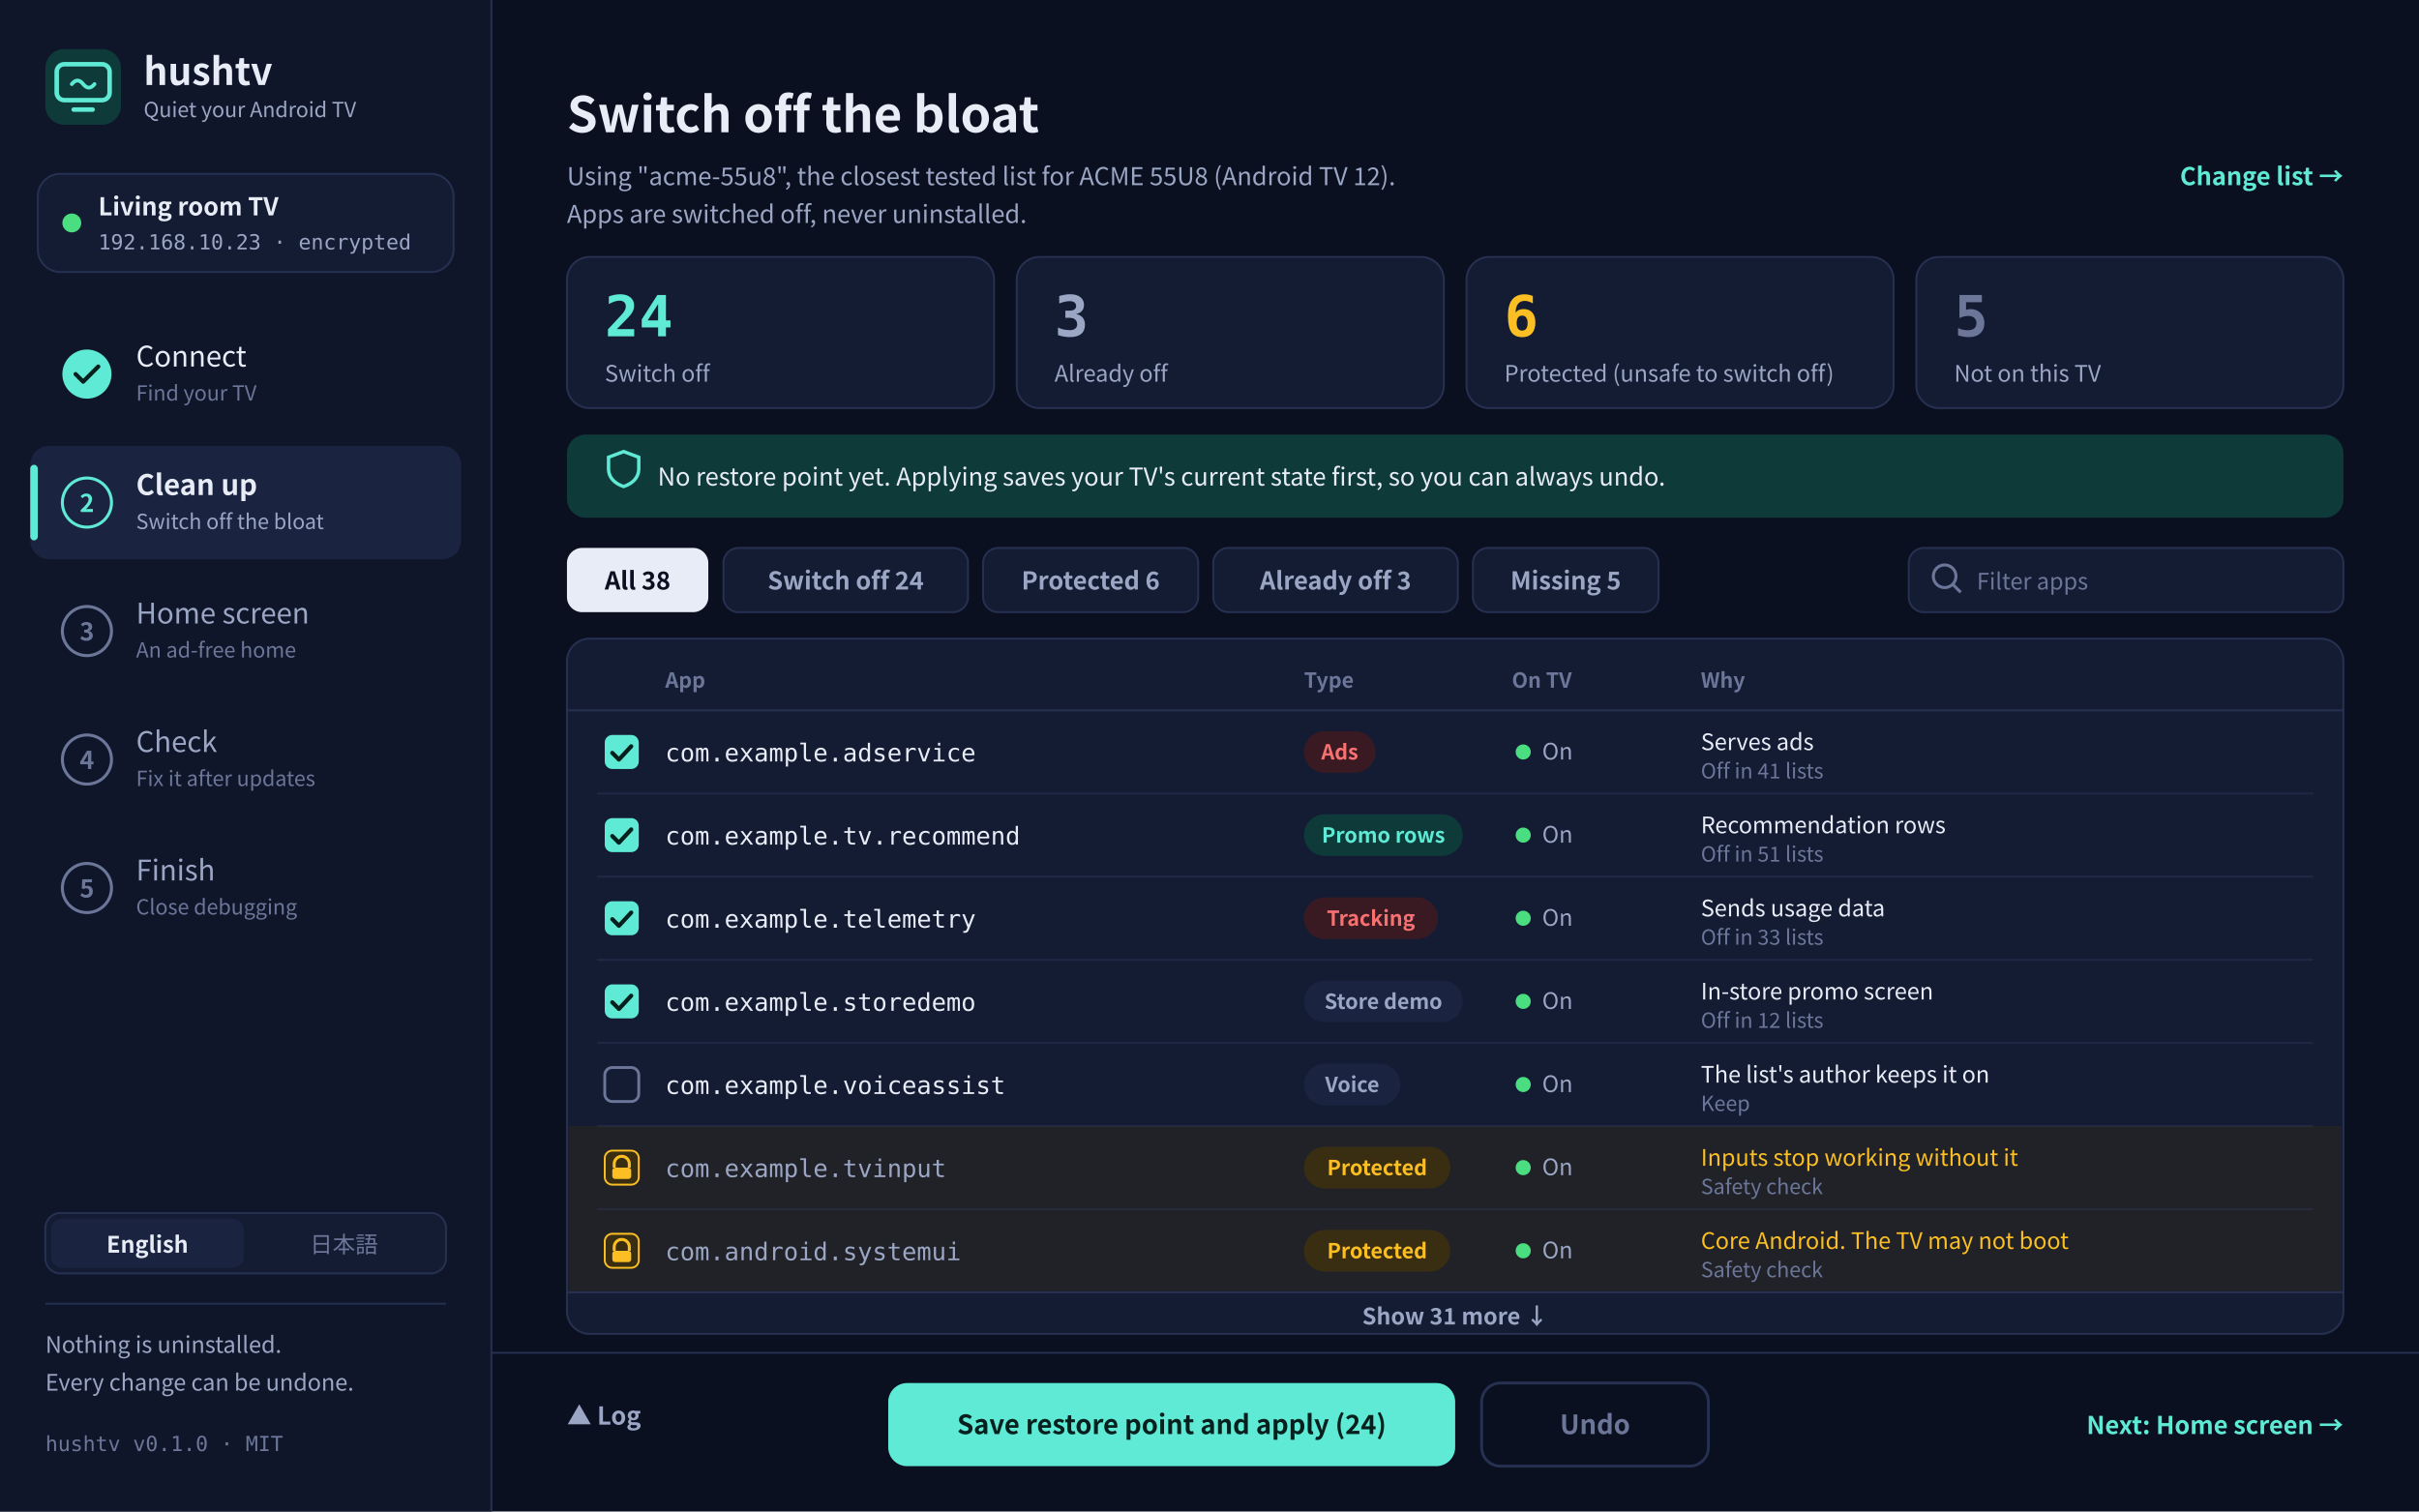
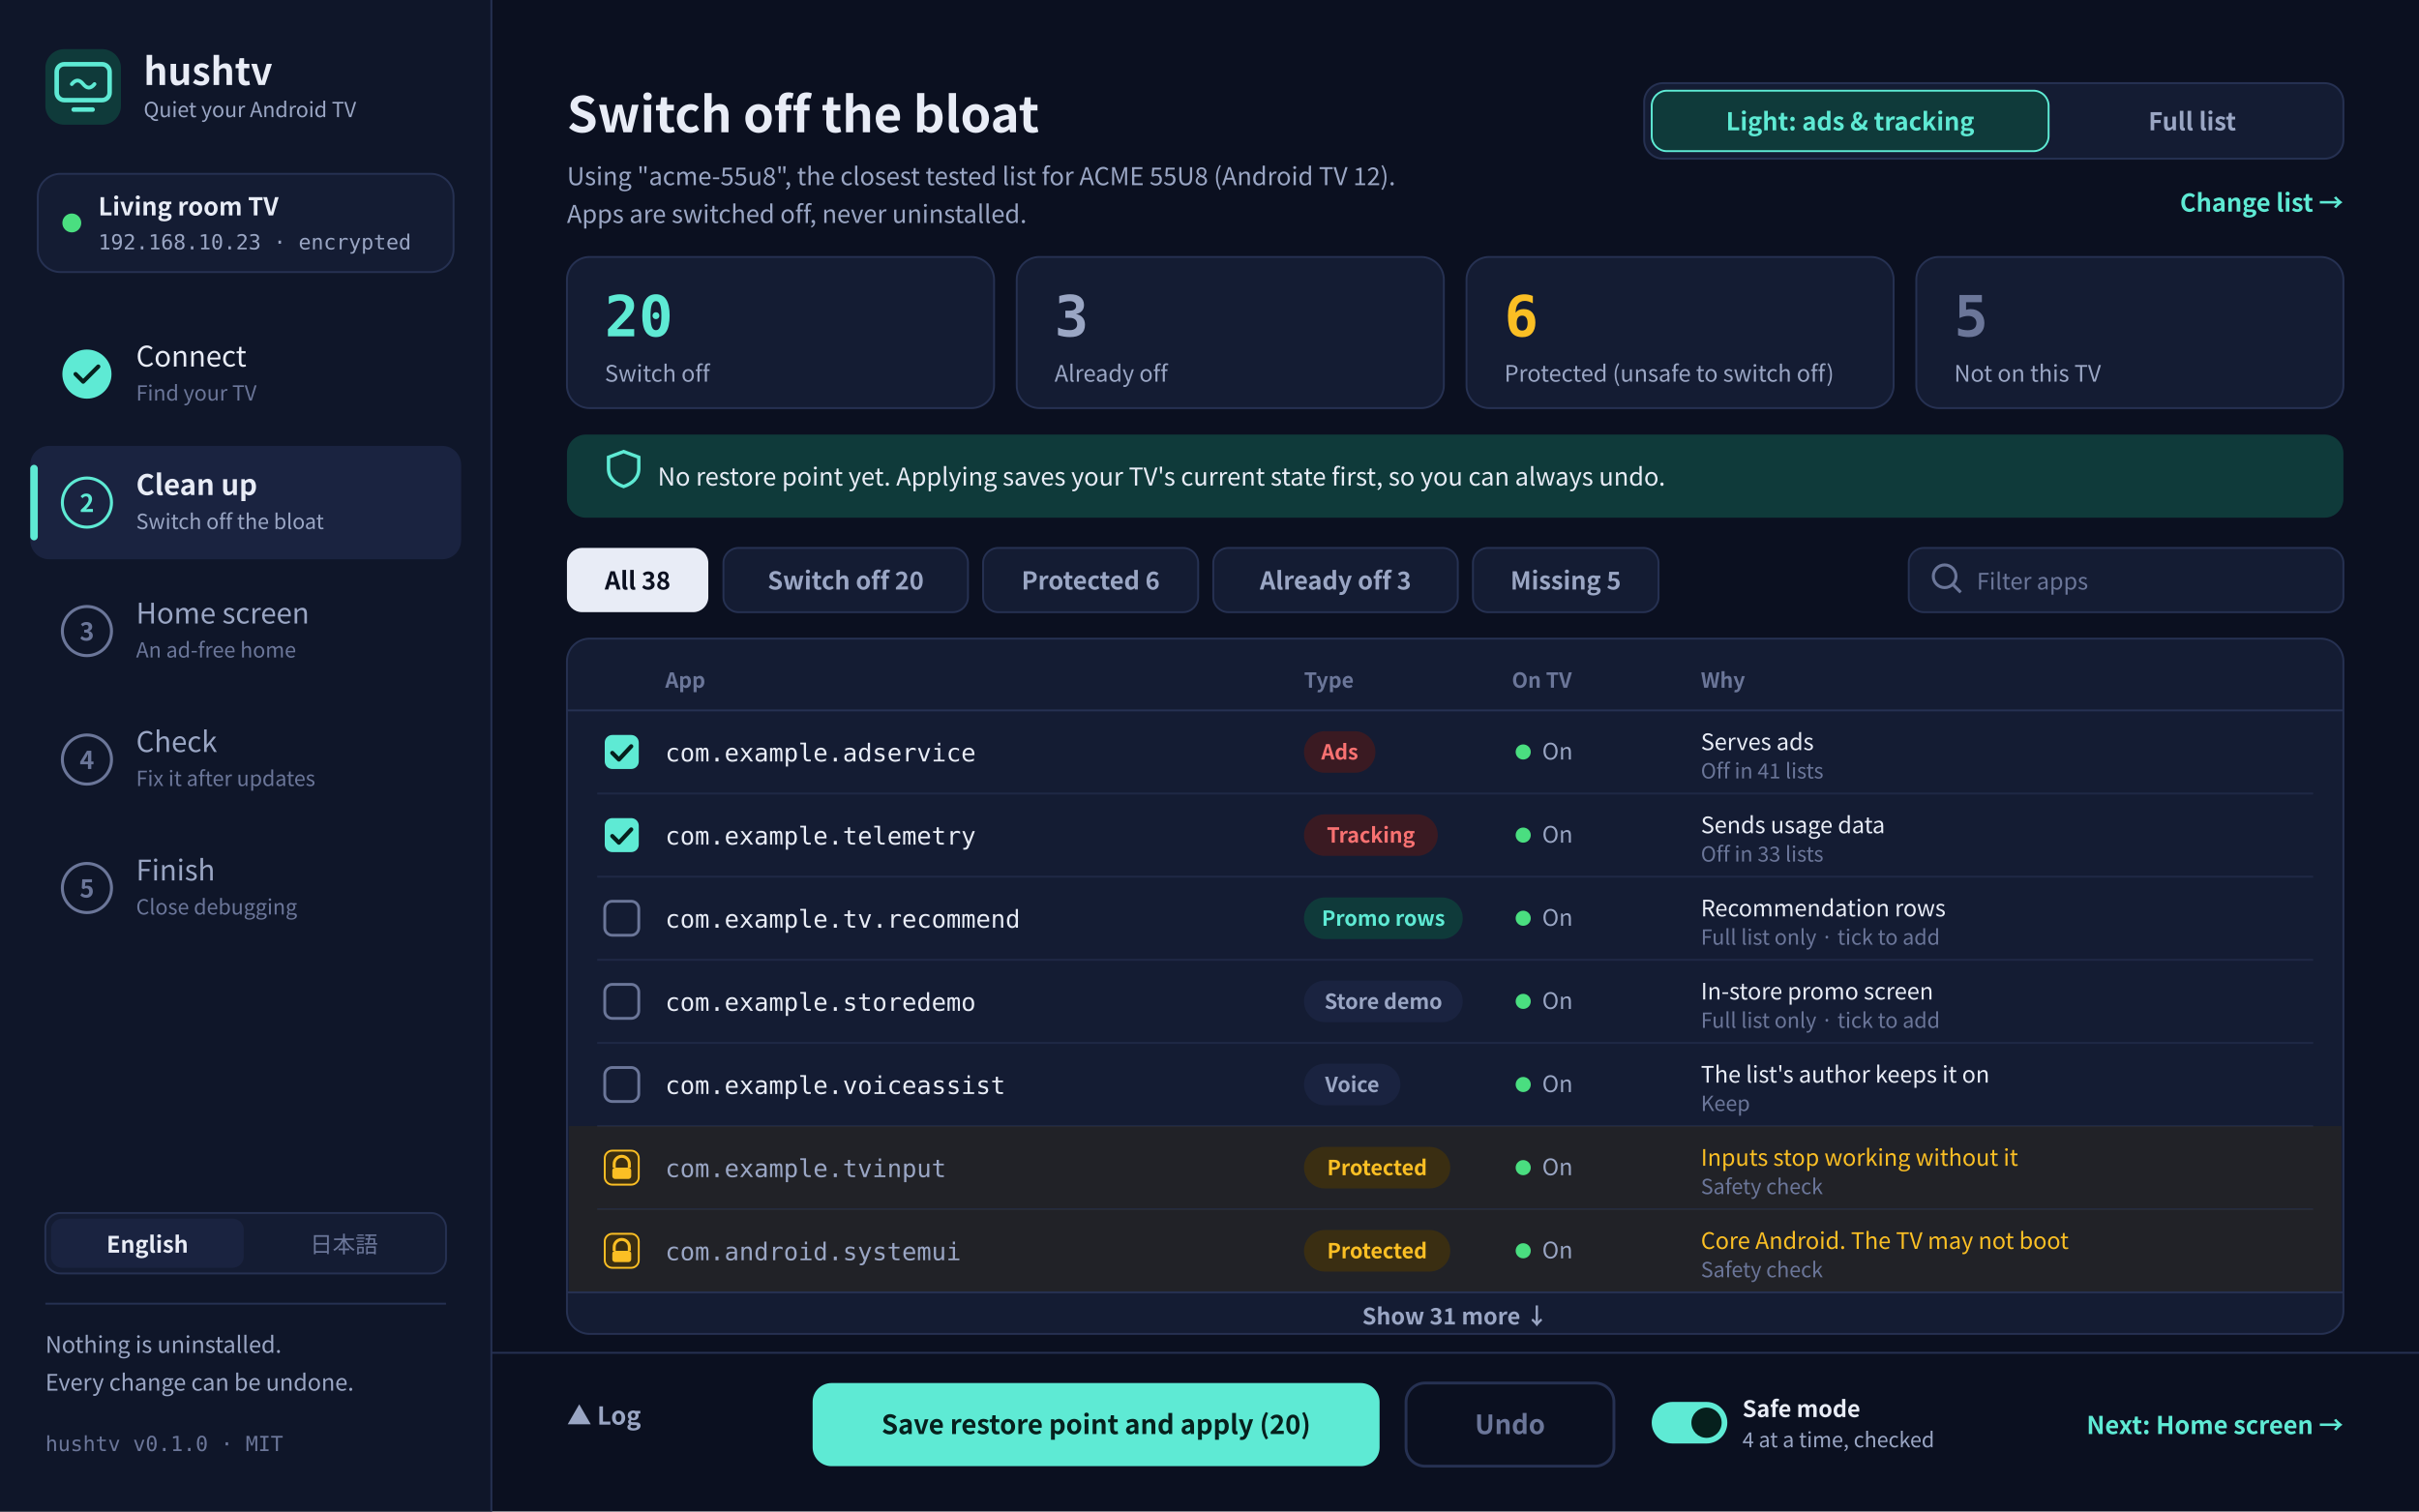
<svg xmlns="http://www.w3.org/2000/svg" width="1280" height="800" viewBox="0 0 1280 800">
  <rect width="1280" height="800" fill="#0B1020" />
  <rect x="0" y="0" width="260" height="800" rx="0" fill="#0F1629" opacity="1" />
  <line x1="260" y1="0" x2="260" y2="800" stroke="#263152" />
  <rect x="24" y="26" width="40" height="40" rx="10" fill="#0F3A3A" opacity="1" />
  <g transform="translate(30,34) scale(1.0)">
    <rect x="0" y="0" width="28" height="19" rx="4" fill="none" stroke="#5EEAD4" stroke-width="2.4" />
    <path d="M9 24h10" stroke="#5EEAD4" stroke-width="2.4" stroke-linecap="round" />
    <path d="M8 10.5c2-2.5 4-2.5 6 0s4 2.5 6 0" stroke="#5EEAD4" stroke-width="2" fill="none" stroke-linecap="round" />
  </g>
  <text x="76" y="45" font-family="'Noto Sans JP','Noto Sans CJK JP','Hiragino Sans','Yu Gothic UI',sans-serif" font-size="20" font-weight="700" fill="#E8ECF6" text-anchor="start" opacity="1">hushtv</text>
  <text x="76" y="62" font-family="'Noto Sans JP','Noto Sans CJK JP','Hiragino Sans','Yu Gothic UI',sans-serif" font-size="11" font-weight="400" fill="#9AA6C4" text-anchor="start" opacity="1">Quiet your Android TV</text>
  <rect x="20" y="92" width="220" height="52" rx="12" fill="#141C33" stroke="#263152" stroke-width="1" opacity="1" />
  <circle cx="38" cy="118" r="5" fill="#4ADE80" />
  <text x="52" y="114" font-family="'Noto Sans JP','Noto Sans CJK JP','Hiragino Sans','Yu Gothic UI',sans-serif" font-size="13" font-weight="600" fill="#E8ECF6" text-anchor="start" opacity="1">Living room TV</text>
  <text x="52" y="132" font-family="'JetBrains Mono','SFMono-Regular',Consolas,monospace" font-size="11" font-weight="400" fill="#9AA6C4" text-anchor="start" opacity="1">192.168.10.23 · encrypted</text>
  <circle cx="46" cy="198" r="13" fill="#5EEAD4" />
  <path d="M40 198l4 4 8-8" stroke="#06201D" stroke-width="2.2" fill="none" stroke-linecap="round" stroke-linejoin="round" />
  <text x="72" y="194" font-family="'Noto Sans JP','Noto Sans CJK JP','Hiragino Sans','Yu Gothic UI',sans-serif" font-size="15" font-weight="500" fill="#E8ECF6" text-anchor="start" opacity="1">Connect</text>
  <text x="72" y="212" font-family="'Noto Sans JP','Noto Sans CJK JP','Hiragino Sans','Yu Gothic UI',sans-serif" font-size="11" font-weight="400" fill="#6B7699" text-anchor="start" opacity="1">Find your TV</text>
  <rect x="16" y="236" width="228" height="60" rx="10" fill="#1A2340" opacity="1" />
  <rect x="16" y="246" width="4" height="40" rx="2" fill="#5EEAD4" opacity="1" />
  <circle cx="46" cy="266" r="13" fill="none" stroke="#5EEAD4" stroke-width="1.6" />
  <text x="46" y="271" font-family="'Noto Sans JP','Noto Sans CJK JP','Hiragino Sans','Yu Gothic UI',sans-serif" font-size="13" font-weight="700" fill="#5EEAD4" text-anchor="middle" opacity="1">2</text>
  <text x="72" y="262" font-family="'Noto Sans JP','Noto Sans CJK JP','Hiragino Sans','Yu Gothic UI',sans-serif" font-size="15" font-weight="700" fill="#E8ECF6" text-anchor="start" opacity="1">Clean up</text>
  <text x="72" y="280" font-family="'Noto Sans JP','Noto Sans CJK JP','Hiragino Sans','Yu Gothic UI',sans-serif" font-size="11" font-weight="400" fill="#9AA6C4" text-anchor="start" opacity="1">Switch off the bloat</text>
  <circle cx="46" cy="334" r="13" fill="none" stroke="#6B7699" stroke-width="1.6" />
  <text x="46" y="339" font-family="'Noto Sans JP','Noto Sans CJK JP','Hiragino Sans','Yu Gothic UI',sans-serif" font-size="13" font-weight="700" fill="#6B7699" text-anchor="middle" opacity="1">3</text>
  <text x="72" y="330" font-family="'Noto Sans JP','Noto Sans CJK JP','Hiragino Sans','Yu Gothic UI',sans-serif" font-size="15" font-weight="500" fill="#9AA6C4" text-anchor="start" opacity="1">Home screen</text>
  <text x="72" y="348" font-family="'Noto Sans JP','Noto Sans CJK JP','Hiragino Sans','Yu Gothic UI',sans-serif" font-size="11" font-weight="400" fill="#6B7699" text-anchor="start" opacity="1">An ad-free home</text>
  <circle cx="46" cy="402" r="13" fill="none" stroke="#6B7699" stroke-width="1.6" />
  <text x="46" y="407" font-family="'Noto Sans JP','Noto Sans CJK JP','Hiragino Sans','Yu Gothic UI',sans-serif" font-size="13" font-weight="700" fill="#6B7699" text-anchor="middle" opacity="1">4</text>
  <text x="72" y="398" font-family="'Noto Sans JP','Noto Sans CJK JP','Hiragino Sans','Yu Gothic UI',sans-serif" font-size="15" font-weight="500" fill="#9AA6C4" text-anchor="start" opacity="1">Check</text>
  <text x="72" y="416" font-family="'Noto Sans JP','Noto Sans CJK JP','Hiragino Sans','Yu Gothic UI',sans-serif" font-size="11" font-weight="400" fill="#6B7699" text-anchor="start" opacity="1">Fix it after updates</text>
  <circle cx="46" cy="470" r="13" fill="none" stroke="#6B7699" stroke-width="1.6" />
  <text x="46" y="475" font-family="'Noto Sans JP','Noto Sans CJK JP','Hiragino Sans','Yu Gothic UI',sans-serif" font-size="13" font-weight="700" fill="#6B7699" text-anchor="middle" opacity="1">5</text>
  <text x="72" y="466" font-family="'Noto Sans JP','Noto Sans CJK JP','Hiragino Sans','Yu Gothic UI',sans-serif" font-size="15" font-weight="500" fill="#9AA6C4" text-anchor="start" opacity="1">Finish</text>
  <text x="72" y="484" font-family="'Noto Sans JP','Noto Sans CJK JP','Hiragino Sans','Yu Gothic UI',sans-serif" font-size="11" font-weight="400" fill="#6B7699" text-anchor="start" opacity="1">Close debugging</text>
  <rect x="24" y="642" width="212" height="32" rx="8" fill="#141C33" stroke="#263152" stroke-width="1" opacity="1" />
  <rect x="27" y="645" width="102" height="26" rx="6" fill="#1A2340" opacity="1" />
  <text x="78" y="663" font-family="'Noto Sans JP','Noto Sans CJK JP','Hiragino Sans','Yu Gothic UI',sans-serif" font-size="12" font-weight="700" fill="#E8ECF6" text-anchor="middle">English</text>
  <text x="182" y="663" font-family="'Noto Sans JP','Noto Sans CJK JP','Hiragino Sans','Yu Gothic UI',sans-serif" font-size="12" font-weight="400" fill="#6B7699" text-anchor="middle">日本語</text>
  <line x1="24" y1="690" x2="236" y2="690" stroke="#263152" />
  <text x="24" y="716" font-family="'Noto Sans JP','Noto Sans CJK JP','Hiragino Sans','Yu Gothic UI',sans-serif" font-size="12" font-weight="400" fill="#9AA6C4" text-anchor="start" opacity="1">Nothing is uninstalled.</text>
  <text x="24" y="736" font-family="'Noto Sans JP','Noto Sans CJK JP','Hiragino Sans','Yu Gothic UI',sans-serif" font-size="12" font-weight="400" fill="#9AA6C4" text-anchor="start" opacity="1">Every change can be undone.</text>
  <text x="24" y="768" font-family="'JetBrains Mono','SFMono-Regular',Consolas,monospace" font-size="11" font-weight="400" fill="#6B7699" text-anchor="start" opacity="1">hushtv v0.1.0 · MIT</text>
  <text x="300" y="70" font-family="'Noto Sans JP','Noto Sans CJK JP','Hiragino Sans','Yu Gothic UI',sans-serif" font-size="26" font-weight="700" fill="#E8ECF6" text-anchor="start" opacity="1">Switch off the bloat</text>
  <text x="300" y="98" font-family="'Noto Sans JP','Noto Sans CJK JP','Hiragino Sans','Yu Gothic UI',sans-serif" font-size="13" font-weight="400" fill="#9AA6C4" text-anchor="start" opacity="1">Using "acme-55u8", the closest tested list for ACME 55U8 (Android TV 12).</text>
  <text x="300" y="118" font-family="'Noto Sans JP','Noto Sans CJK JP','Hiragino Sans','Yu Gothic UI',sans-serif" font-size="13" font-weight="400" fill="#9AA6C4" text-anchor="start" opacity="1">Apps are switched off, never uninstalled.</text>
-   <text x="1240" y="98" font-family="'Noto Sans JP','Noto Sans CJK JP','Hiragino Sans','Yu Gothic UI',sans-serif" font-size="13" font-weight="600" fill="#5EEAD4" text-anchor="end" opacity="1">Change list →</text>
+   <rect x="870" y="44" width="370" height="40" rx="10" fill="#141C33" stroke="#263152" stroke-width="1" opacity="1" />
+   <rect x="874" y="48" width="210" height="32" rx="8" fill="#0F3A3A" stroke="#5EEAD4" stroke-width="1" opacity="1" />
+   <text x="979" y="69" font-family="'Noto Sans JP','Noto Sans CJK JP','Hiragino Sans','Yu Gothic UI',sans-serif" font-size="13" font-weight="700" fill="#5EEAD4" text-anchor="middle" opacity="1">Light: ads &amp; tracking</text>
+   <text x="1160" y="69" font-family="'Noto Sans JP','Noto Sans CJK JP','Hiragino Sans','Yu Gothic UI',sans-serif" font-size="13" font-weight="600" fill="#9AA6C4" text-anchor="middle" opacity="1">Full list</text>
+   <text x="1240" y="112" font-family="'Noto Sans JP','Noto Sans CJK JP','Hiragino Sans','Yu Gothic UI',sans-serif" font-size="13" font-weight="600" fill="#5EEAD4" text-anchor="end" opacity="1">Change list →</text>
  <rect x="300" y="136" width="226" height="80" rx="12" fill="#141C33" stroke="#263152" stroke-width="1" opacity="1" />
-   <text x="320" y="178" font-family="'JetBrains Mono','SFMono-Regular',Consolas,monospace" font-size="30" font-weight="700" fill="#5EEAD4" text-anchor="start" opacity="1">24</text>
+   <text x="320" y="178" font-family="'JetBrains Mono','SFMono-Regular',Consolas,monospace" font-size="30" font-weight="700" fill="#5EEAD4" text-anchor="start" opacity="1">20</text>
  <text x="320" y="202" font-family="'Noto Sans JP','Noto Sans CJK JP','Hiragino Sans','Yu Gothic UI',sans-serif" font-size="12" font-weight="400" fill="#9AA6C4" text-anchor="start" opacity="1">Switch off</text>
  <rect x="538" y="136" width="226" height="80" rx="12" fill="#141C33" stroke="#263152" stroke-width="1" opacity="1" />
  <text x="558" y="178" font-family="'JetBrains Mono','SFMono-Regular',Consolas,monospace" font-size="30" font-weight="700" fill="#9AA6C4" text-anchor="start" opacity="1">3</text>
  <text x="558" y="202" font-family="'Noto Sans JP','Noto Sans CJK JP','Hiragino Sans','Yu Gothic UI',sans-serif" font-size="12" font-weight="400" fill="#9AA6C4" text-anchor="start" opacity="1">Already off</text>
  <rect x="776" y="136" width="226" height="80" rx="12" fill="#141C33" stroke="#263152" stroke-width="1" opacity="1" />
  <text x="796" y="178" font-family="'JetBrains Mono','SFMono-Regular',Consolas,monospace" font-size="30" font-weight="700" fill="#FBBF24" text-anchor="start" opacity="1">6</text>
  <text x="796" y="202" font-family="'Noto Sans JP','Noto Sans CJK JP','Hiragino Sans','Yu Gothic UI',sans-serif" font-size="12" font-weight="400" fill="#9AA6C4" text-anchor="start" opacity="1">Protected (unsafe to switch off)</text>
  <rect x="1014" y="136" width="226" height="80" rx="12" fill="#141C33" stroke="#263152" stroke-width="1" opacity="1" />
  <text x="1034" y="178" font-family="'JetBrains Mono','SFMono-Regular',Consolas,monospace" font-size="30" font-weight="700" fill="#6B7699" text-anchor="start" opacity="1">5</text>
  <text x="1034" y="202" font-family="'Noto Sans JP','Noto Sans CJK JP','Hiragino Sans','Yu Gothic UI',sans-serif" font-size="12" font-weight="400" fill="#9AA6C4" text-anchor="start" opacity="1">Not on this TV</text>
  <rect x="300" y="230" width="940" height="44" rx="10" fill="#0F3A3A" opacity="1" />
  <path d="M322 242l8-3 8 3v6c0 5-3.5 8-8 9.5-4.5-1.5-8-4.5-8-9.5z" fill="none" stroke="#5EEAD4" stroke-width="1.8" />
  <text x="348" y="257" font-family="'Noto Sans JP','Noto Sans CJK JP','Hiragino Sans','Yu Gothic UI',sans-serif" font-size="13" font-weight="400" fill="#E8ECF6" text-anchor="start" opacity="1">No restore point yet. Applying saves your TV's current state first, so you can always undo.</text>
  <rect x="300" y="290" width="74.8" height="34" rx="8" fill="#E8ECF6" opacity="1" />
  <text x="337.4" y="312" font-family="'Noto Sans JP','Noto Sans CJK JP','Hiragino Sans','Yu Gothic UI',sans-serif" font-size="13" font-weight="600" fill="#0B1020" text-anchor="middle" opacity="1">All 38</text>
  <rect x="382.8" y="290" width="129.4" height="34" rx="8" fill="#141C33" stroke="#263152" stroke-width="1" opacity="1" />
-   <text x="447.5" y="312" font-family="'Noto Sans JP','Noto Sans CJK JP','Hiragino Sans','Yu Gothic UI',sans-serif" font-size="13" font-weight="600" fill="#9AA6C4" text-anchor="middle" opacity="1">Switch off 24</text>
+   <text x="447.5" y="312" font-family="'Noto Sans JP','Noto Sans CJK JP','Hiragino Sans','Yu Gothic UI',sans-serif" font-size="13" font-weight="600" fill="#9AA6C4" text-anchor="middle" opacity="1">Switch off 20</text>
  <rect x="520.2" y="290" width="113.8" height="34" rx="8" fill="#141C33" stroke="#263152" stroke-width="1" opacity="1" />
  <text x="577.1" y="312" font-family="'Noto Sans JP','Noto Sans CJK JP','Hiragino Sans','Yu Gothic UI',sans-serif" font-size="13" font-weight="600" fill="#9AA6C4" text-anchor="middle" opacity="1">Protected 6</text>
  <rect x="642.0" y="290" width="129.4" height="34" rx="8" fill="#141C33" stroke="#263152" stroke-width="1" opacity="1" />
  <text x="706.7" y="312" font-family="'Noto Sans JP','Noto Sans CJK JP','Hiragino Sans','Yu Gothic UI',sans-serif" font-size="13" font-weight="600" fill="#9AA6C4" text-anchor="middle" opacity="1">Already off 3</text>
  <rect x="779.4" y="290" width="98.2" height="34" rx="8" fill="#141C33" stroke="#263152" stroke-width="1" opacity="1" />
  <text x="828.5" y="312" font-family="'Noto Sans JP','Noto Sans CJK JP','Hiragino Sans','Yu Gothic UI',sans-serif" font-size="13" font-weight="600" fill="#9AA6C4" text-anchor="middle" opacity="1">Missing 5</text>
  <rect x="1010" y="290" width="230" height="34" rx="8" fill="#141C33" stroke="#263152" stroke-width="1" opacity="1" />
  <circle cx="1029" cy="305" r="6" fill="none" stroke="#6B7699" stroke-width="1.6" />
  <path d="M1033.5 309.5l4 4" stroke="#6B7699" stroke-width="1.6" />
  <text x="1046" y="312" font-family="'Noto Sans JP','Noto Sans CJK JP','Hiragino Sans','Yu Gothic UI',sans-serif" font-size="12" font-weight="400" fill="#6B7699" text-anchor="start" opacity="1">Filter apps</text>
  <rect x="300" y="338" width="940" height="368" rx="12" fill="#141C33" stroke="#263152" stroke-width="1" opacity="1" />
  <text x="352" y="364" font-family="'Noto Sans JP','Noto Sans CJK JP','Hiragino Sans','Yu Gothic UI',sans-serif" font-size="11" font-weight="600" fill="#6B7699" text-anchor="start" opacity="1">App</text>
  <text x="690" y="364" font-family="'Noto Sans JP','Noto Sans CJK JP','Hiragino Sans','Yu Gothic UI',sans-serif" font-size="11" font-weight="600" fill="#6B7699" text-anchor="start" opacity="1">Type</text>
  <text x="800" y="364" font-family="'Noto Sans JP','Noto Sans CJK JP','Hiragino Sans','Yu Gothic UI',sans-serif" font-size="11" font-weight="600" fill="#6B7699" text-anchor="start" opacity="1">On TV</text>
  <text x="900" y="364" font-family="'Noto Sans JP','Noto Sans CJK JP','Hiragino Sans','Yu Gothic UI',sans-serif" font-size="11" font-weight="600" fill="#6B7699" text-anchor="start" opacity="1">Why</text>
  <line x1="300" y1="376" x2="1240" y2="376" stroke="#263152" />
  <rect x="320" y="389" width="18" height="18" rx="4" fill="#5EEAD4" opacity="1" />
  <path d="M324 398.5l3.5 3.5 6.5-7" stroke="#06201D" stroke-width="2.2" fill="none" stroke-linecap="round" stroke-linejoin="round" />
  <text x="352" y="403" font-family="'JetBrains Mono','SFMono-Regular',Consolas,monospace" font-size="13" font-weight="500" fill="#E8ECF6" text-anchor="start" opacity="1">com.example.adservice</text>
  <rect x="690" y="387" width="37.8" height="22" rx="11" fill="#3A1A22" opacity="1" />
  <text x="708.9" y="402" font-family="'Noto Sans JP','Noto Sans CJK JP','Hiragino Sans','Yu Gothic UI',sans-serif" font-size="11" font-weight="600" fill="#F87171" text-anchor="middle" opacity="1">Ads</text>
  <circle cx="806" cy="398" r="4" fill="#4ADE80" />
  <text x="816" y="402" font-family="'Noto Sans JP','Noto Sans CJK JP','Hiragino Sans','Yu Gothic UI',sans-serif" font-size="12" font-weight="400" fill="#9AA6C4" text-anchor="start" opacity="1">On</text>
  <text x="900" y="397" font-family="'Noto Sans JP','Noto Sans CJK JP','Hiragino Sans','Yu Gothic UI',sans-serif" font-size="12" font-weight="400" fill="#E8ECF6" text-anchor="start" opacity="1">Serves ads</text>
  <text x="900" y="412" font-family="'Noto Sans JP','Noto Sans CJK JP','Hiragino Sans','Yu Gothic UI',sans-serif" font-size="11" font-weight="400" fill="#6B7699" text-anchor="start" opacity="1">Off in 41 lists</text>
  <line x1="316" y1="420" x2="1224" y2="420" stroke="#263152" opacity="0.6" />
  <rect x="320" y="433" width="18" height="18" rx="4" fill="#5EEAD4" opacity="1" />
  <path d="M324 442.5l3.5 3.5 6.5-7" stroke="#06201D" stroke-width="2.2" fill="none" stroke-linecap="round" stroke-linejoin="round" />
-   <text x="352" y="447" font-family="'JetBrains Mono','SFMono-Regular',Consolas,monospace" font-size="13" font-weight="500" fill="#E8ECF6" text-anchor="start" opacity="1">com.example.tv.recommend</text>
-   <rect x="690" y="431" width="84.0" height="22" rx="11" fill="#0F3A3A" opacity="1" />
-   <text x="732.0" y="446" font-family="'Noto Sans JP','Noto Sans CJK JP','Hiragino Sans','Yu Gothic UI',sans-serif" font-size="11" font-weight="600" fill="#5EEAD4" text-anchor="middle" opacity="1">Promo rows</text>
+   <text x="352" y="447" font-family="'JetBrains Mono','SFMono-Regular',Consolas,monospace" font-size="13" font-weight="500" fill="#E8ECF6" text-anchor="start" opacity="1">com.example.telemetry</text>
+   <rect x="690" y="431" width="70.8" height="22" rx="11" fill="#3A1A22" opacity="1" />
+   <text x="725.4" y="446" font-family="'Noto Sans JP','Noto Sans CJK JP','Hiragino Sans','Yu Gothic UI',sans-serif" font-size="11" font-weight="600" fill="#F87171" text-anchor="middle" opacity="1">Tracking</text>
  <circle cx="806" cy="442" r="4" fill="#4ADE80" />
  <text x="816" y="446" font-family="'Noto Sans JP','Noto Sans CJK JP','Hiragino Sans','Yu Gothic UI',sans-serif" font-size="12" font-weight="400" fill="#9AA6C4" text-anchor="start" opacity="1">On</text>
-   <text x="900" y="441" font-family="'Noto Sans JP','Noto Sans CJK JP','Hiragino Sans','Yu Gothic UI',sans-serif" font-size="12" font-weight="400" fill="#E8ECF6" text-anchor="start" opacity="1">Recommendation rows</text>
-   <text x="900" y="456" font-family="'Noto Sans JP','Noto Sans CJK JP','Hiragino Sans','Yu Gothic UI',sans-serif" font-size="11" font-weight="400" fill="#6B7699" text-anchor="start" opacity="1">Off in 51 lists</text>
+   <text x="900" y="441" font-family="'Noto Sans JP','Noto Sans CJK JP','Hiragino Sans','Yu Gothic UI',sans-serif" font-size="12" font-weight="400" fill="#E8ECF6" text-anchor="start" opacity="1">Sends usage data</text>
+   <text x="900" y="456" font-family="'Noto Sans JP','Noto Sans CJK JP','Hiragino Sans','Yu Gothic UI',sans-serif" font-size="11" font-weight="400" fill="#6B7699" text-anchor="start" opacity="1">Off in 33 lists</text>
  <line x1="316" y1="464" x2="1224" y2="464" stroke="#263152" opacity="0.6" />
-   <rect x="320" y="477" width="18" height="18" rx="4" fill="#5EEAD4" opacity="1" />
-   <path d="M324 486.5l3.5 3.5 6.5-7" stroke="#06201D" stroke-width="2.2" fill="none" stroke-linecap="round" stroke-linejoin="round" />
-   <text x="352" y="491" font-family="'JetBrains Mono','SFMono-Regular',Consolas,monospace" font-size="13" font-weight="500" fill="#E8ECF6" text-anchor="start" opacity="1">com.example.telemetry</text>
-   <rect x="690" y="475" width="70.8" height="22" rx="11" fill="#3A1A22" opacity="1" />
-   <text x="725.4" y="490" font-family="'Noto Sans JP','Noto Sans CJK JP','Hiragino Sans','Yu Gothic UI',sans-serif" font-size="11" font-weight="600" fill="#F87171" text-anchor="middle" opacity="1">Tracking</text>
+   <rect x="320" y="477" width="18" height="18" rx="4" fill="none" stroke="#6B7699" stroke-width="1.5" opacity="1" />
+   <text x="352" y="491" font-family="'JetBrains Mono','SFMono-Regular',Consolas,monospace" font-size="13" font-weight="500" fill="#E8ECF6" text-anchor="start" opacity="1">com.example.tv.recommend</text>
+   <rect x="690" y="475" width="84.0" height="22" rx="11" fill="#0F3A3A" opacity="1" />
+   <text x="732.0" y="490" font-family="'Noto Sans JP','Noto Sans CJK JP','Hiragino Sans','Yu Gothic UI',sans-serif" font-size="11" font-weight="600" fill="#5EEAD4" text-anchor="middle" opacity="1">Promo rows</text>
  <circle cx="806" cy="486" r="4" fill="#4ADE80" />
  <text x="816" y="490" font-family="'Noto Sans JP','Noto Sans CJK JP','Hiragino Sans','Yu Gothic UI',sans-serif" font-size="12" font-weight="400" fill="#9AA6C4" text-anchor="start" opacity="1">On</text>
-   <text x="900" y="485" font-family="'Noto Sans JP','Noto Sans CJK JP','Hiragino Sans','Yu Gothic UI',sans-serif" font-size="12" font-weight="400" fill="#E8ECF6" text-anchor="start" opacity="1">Sends usage data</text>
-   <text x="900" y="500" font-family="'Noto Sans JP','Noto Sans CJK JP','Hiragino Sans','Yu Gothic UI',sans-serif" font-size="11" font-weight="400" fill="#6B7699" text-anchor="start" opacity="1">Off in 33 lists</text>
+   <text x="900" y="485" font-family="'Noto Sans JP','Noto Sans CJK JP','Hiragino Sans','Yu Gothic UI',sans-serif" font-size="12" font-weight="400" fill="#E8ECF6" text-anchor="start" opacity="1">Recommendation rows</text>
+   <text x="900" y="500" font-family="'Noto Sans JP','Noto Sans CJK JP','Hiragino Sans','Yu Gothic UI',sans-serif" font-size="11" font-weight="400" fill="#6B7699" text-anchor="start" opacity="1">Full list only · tick to add</text>
  <line x1="316" y1="508" x2="1224" y2="508" stroke="#263152" opacity="0.6" />
-   <rect x="320" y="521" width="18" height="18" rx="4" fill="#5EEAD4" opacity="1" />
-   <path d="M324 530.5l3.5 3.5 6.5-7" stroke="#06201D" stroke-width="2.2" fill="none" stroke-linecap="round" stroke-linejoin="round" />
+   <rect x="320" y="521" width="18" height="18" rx="4" fill="none" stroke="#6B7699" stroke-width="1.5" opacity="1" />
  <text x="352" y="535" font-family="'JetBrains Mono','SFMono-Regular',Consolas,monospace" font-size="13" font-weight="500" fill="#E8ECF6" text-anchor="start" opacity="1">com.example.storedemo</text>
  <rect x="690" y="519" width="84.0" height="22" rx="11" fill="#1A2340" opacity="1" />
  <text x="732.0" y="534" font-family="'Noto Sans JP','Noto Sans CJK JP','Hiragino Sans','Yu Gothic UI',sans-serif" font-size="11" font-weight="600" fill="#9AA6C4" text-anchor="middle" opacity="1">Store demo</text>
  <circle cx="806" cy="530" r="4" fill="#4ADE80" />
  <text x="816" y="534" font-family="'Noto Sans JP','Noto Sans CJK JP','Hiragino Sans','Yu Gothic UI',sans-serif" font-size="12" font-weight="400" fill="#9AA6C4" text-anchor="start" opacity="1">On</text>
  <text x="900" y="529" font-family="'Noto Sans JP','Noto Sans CJK JP','Hiragino Sans','Yu Gothic UI',sans-serif" font-size="12" font-weight="400" fill="#E8ECF6" text-anchor="start" opacity="1">In-store promo screen</text>
-   <text x="900" y="544" font-family="'Noto Sans JP','Noto Sans CJK JP','Hiragino Sans','Yu Gothic UI',sans-serif" font-size="11" font-weight="400" fill="#6B7699" text-anchor="start" opacity="1">Off in 12 lists</text>
+   <text x="900" y="544" font-family="'Noto Sans JP','Noto Sans CJK JP','Hiragino Sans','Yu Gothic UI',sans-serif" font-size="11" font-weight="400" fill="#6B7699" text-anchor="start" opacity="1">Full list only · tick to add</text>
  <line x1="316" y1="552" x2="1224" y2="552" stroke="#263152" opacity="0.6" />
  <rect x="320" y="565" width="18" height="18" rx="4" fill="none" stroke="#6B7699" stroke-width="1.5" opacity="1" />
  <text x="352" y="579" font-family="'JetBrains Mono','SFMono-Regular',Consolas,monospace" font-size="13" font-weight="500" fill="#E8ECF6" text-anchor="start" opacity="1">com.example.voiceassist</text>
  <rect x="690" y="563" width="51.0" height="22" rx="11" fill="#1A2340" opacity="1" />
  <text x="715.5" y="578" font-family="'Noto Sans JP','Noto Sans CJK JP','Hiragino Sans','Yu Gothic UI',sans-serif" font-size="11" font-weight="600" fill="#9AA6C4" text-anchor="middle" opacity="1">Voice</text>
  <circle cx="806" cy="574" r="4" fill="#4ADE80" />
  <text x="816" y="578" font-family="'Noto Sans JP','Noto Sans CJK JP','Hiragino Sans','Yu Gothic UI',sans-serif" font-size="12" font-weight="400" fill="#9AA6C4" text-anchor="start" opacity="1">On</text>
  <text x="900" y="573" font-family="'Noto Sans JP','Noto Sans CJK JP','Hiragino Sans','Yu Gothic UI',sans-serif" font-size="12" font-weight="400" fill="#E8ECF6" text-anchor="start" opacity="1">The list's author keeps it on</text>
  <text x="900" y="588" font-family="'Noto Sans JP','Noto Sans CJK JP','Hiragino Sans','Yu Gothic UI',sans-serif" font-size="11" font-weight="400" fill="#6B7699" text-anchor="start" opacity="1">Keep</text>
  <line x1="316" y1="596" x2="1224" y2="596" stroke="#263152" opacity="0.6" />
  <rect x="301" y="596" width="938" height="44" fill="#3A2E12" opacity="0.35" />
  <rect x="320" y="609" width="18" height="18" rx="4" fill="#3A2E12" stroke="#FBBF24" stroke-width="1" opacity="1" />
  <path d="M325 618v-2a4 4 0 0 1 8 0v2" stroke="#FBBF24" stroke-width="1.6" fill="none" />
  <rect x="324" y="618" width="10" height="6" rx="1.5" fill="#FBBF24" opacity="1" />
  <text x="352" y="623" font-family="'JetBrains Mono','SFMono-Regular',Consolas,monospace" font-size="13" font-weight="500" fill="#9AA6C4" text-anchor="start" opacity="1">com.example.tvinput</text>
  <rect x="690" y="607" width="77.4" height="22" rx="11" fill="#3A2E12" opacity="1" />
  <text x="728.7" y="622" font-family="'Noto Sans JP','Noto Sans CJK JP','Hiragino Sans','Yu Gothic UI',sans-serif" font-size="11" font-weight="600" fill="#FBBF24" text-anchor="middle" opacity="1">Protected</text>
  <circle cx="806" cy="618" r="4" fill="#4ADE80" />
  <text x="816" y="622" font-family="'Noto Sans JP','Noto Sans CJK JP','Hiragino Sans','Yu Gothic UI',sans-serif" font-size="12" font-weight="400" fill="#9AA6C4" text-anchor="start" opacity="1">On</text>
  <text x="900" y="617" font-family="'Noto Sans JP','Noto Sans CJK JP','Hiragino Sans','Yu Gothic UI',sans-serif" font-size="12" font-weight="400" fill="#FBBF24" text-anchor="start" opacity="1">Inputs stop working without it</text>
  <text x="900" y="632" font-family="'Noto Sans JP','Noto Sans CJK JP','Hiragino Sans','Yu Gothic UI',sans-serif" font-size="11" font-weight="400" fill="#6B7699" text-anchor="start" opacity="1">Safety check</text>
  <line x1="316" y1="640" x2="1224" y2="640" stroke="#263152" opacity="0.6" />
  <rect x="301" y="640" width="938" height="44" fill="#3A2E12" opacity="0.35" />
  <rect x="320" y="653" width="18" height="18" rx="4" fill="#3A2E12" stroke="#FBBF24" stroke-width="1" opacity="1" />
  <path d="M325 662v-2a4 4 0 0 1 8 0v2" stroke="#FBBF24" stroke-width="1.6" fill="none" />
  <rect x="324" y="662" width="10" height="6" rx="1.5" fill="#FBBF24" opacity="1" />
  <text x="352" y="667" font-family="'JetBrains Mono','SFMono-Regular',Consolas,monospace" font-size="13" font-weight="500" fill="#9AA6C4" text-anchor="start" opacity="1">com.android.systemui</text>
  <rect x="690" y="651" width="77.4" height="22" rx="11" fill="#3A2E12" opacity="1" />
  <text x="728.7" y="666" font-family="'Noto Sans JP','Noto Sans CJK JP','Hiragino Sans','Yu Gothic UI',sans-serif" font-size="11" font-weight="600" fill="#FBBF24" text-anchor="middle" opacity="1">Protected</text>
  <circle cx="806" cy="662" r="4" fill="#4ADE80" />
  <text x="816" y="666" font-family="'Noto Sans JP','Noto Sans CJK JP','Hiragino Sans','Yu Gothic UI',sans-serif" font-size="12" font-weight="400" fill="#9AA6C4" text-anchor="start" opacity="1">On</text>
  <text x="900" y="661" font-family="'Noto Sans JP','Noto Sans CJK JP','Hiragino Sans','Yu Gothic UI',sans-serif" font-size="12" font-weight="400" fill="#FBBF24" text-anchor="start" opacity="1">Core Android. The TV may not boot</text>
  <text x="900" y="676" font-family="'Noto Sans JP','Noto Sans CJK JP','Hiragino Sans','Yu Gothic UI',sans-serif" font-size="11" font-weight="400" fill="#6B7699" text-anchor="start" opacity="1">Safety check</text>
  <line x1="300" y1="684" x2="1240" y2="684" stroke="#263152" />
  <text x="770" y="701" font-family="'Noto Sans JP','Noto Sans CJK JP','Hiragino Sans','Yu Gothic UI',sans-serif" font-size="12" font-weight="600" fill="#9AA6C4" text-anchor="middle" opacity="1">Show 31 more ↓</text>
  <line x1="260" y1="716" x2="1280" y2="716" stroke="#263152" />
  <text x="300" y="754" font-family="'Noto Sans JP','Noto Sans CJK JP','Hiragino Sans','Yu Gothic UI',sans-serif" font-size="13" font-weight="600" fill="#9AA6C4" text-anchor="start" opacity="1">▲ Log</text>
-   <rect x="470" y="732" width="300" height="44" rx="10" fill="#5EEAD4" opacity="1" />
-   <text x="620.0" y="759.0" font-family="'Noto Sans JP','Noto Sans CJK JP','Hiragino Sans','Yu Gothic UI',sans-serif" font-size="14" font-weight="700" fill="#06201D" text-anchor="middle" opacity="1">Save restore point and apply (24)</text>
-   <rect x="784" y="732" width="120" height="44" rx="10" fill="none" stroke="#263152" stroke-width="1.5" opacity="1" />
-   <text x="844.0" y="759.0" font-family="'Noto Sans JP','Noto Sans CJK JP','Hiragino Sans','Yu Gothic UI',sans-serif" font-size="14" font-weight="600" fill="#6B7699" text-anchor="middle" opacity="1">Undo</text>
+   <rect x="430" y="732" width="300" height="44" rx="10" fill="#5EEAD4" opacity="1" />
+   <text x="580.0" y="759.0" font-family="'Noto Sans JP','Noto Sans CJK JP','Hiragino Sans','Yu Gothic UI',sans-serif" font-size="14" font-weight="700" fill="#06201D" text-anchor="middle" opacity="1">Save restore point and apply (20)</text>
+   <rect x="744" y="732" width="110" height="44" rx="10" fill="none" stroke="#263152" stroke-width="1.5" opacity="1" />
+   <text x="799.0" y="759.0" font-family="'Noto Sans JP','Noto Sans CJK JP','Hiragino Sans','Yu Gothic UI',sans-serif" font-size="14" font-weight="600" fill="#6B7699" text-anchor="middle" opacity="1">Undo</text>
+   <rect x="874" y="742" width="40" height="22" rx="11" fill="#5EEAD4" opacity="1" />
+   <circle cx="903" cy="753" r="8" fill="#06201D" />
+   <text x="922" y="750" font-family="'Noto Sans JP','Noto Sans CJK JP','Hiragino Sans','Yu Gothic UI',sans-serif" font-size="12" font-weight="700" fill="#E8ECF6" text-anchor="start" opacity="1">Safe mode</text>
+   <text x="922" y="766" font-family="'Noto Sans JP','Noto Sans CJK JP','Hiragino Sans','Yu Gothic UI',sans-serif" font-size="11" font-weight="400" fill="#9AA6C4" text-anchor="start" opacity="1">4 at a time, checked</text>
  <text x="1240" y="759" font-family="'Noto Sans JP','Noto Sans CJK JP','Hiragino Sans','Yu Gothic UI',sans-serif" font-size="13" font-weight="600" fill="#5EEAD4" text-anchor="end" opacity="1">Next: Home screen →</text>
</svg>
